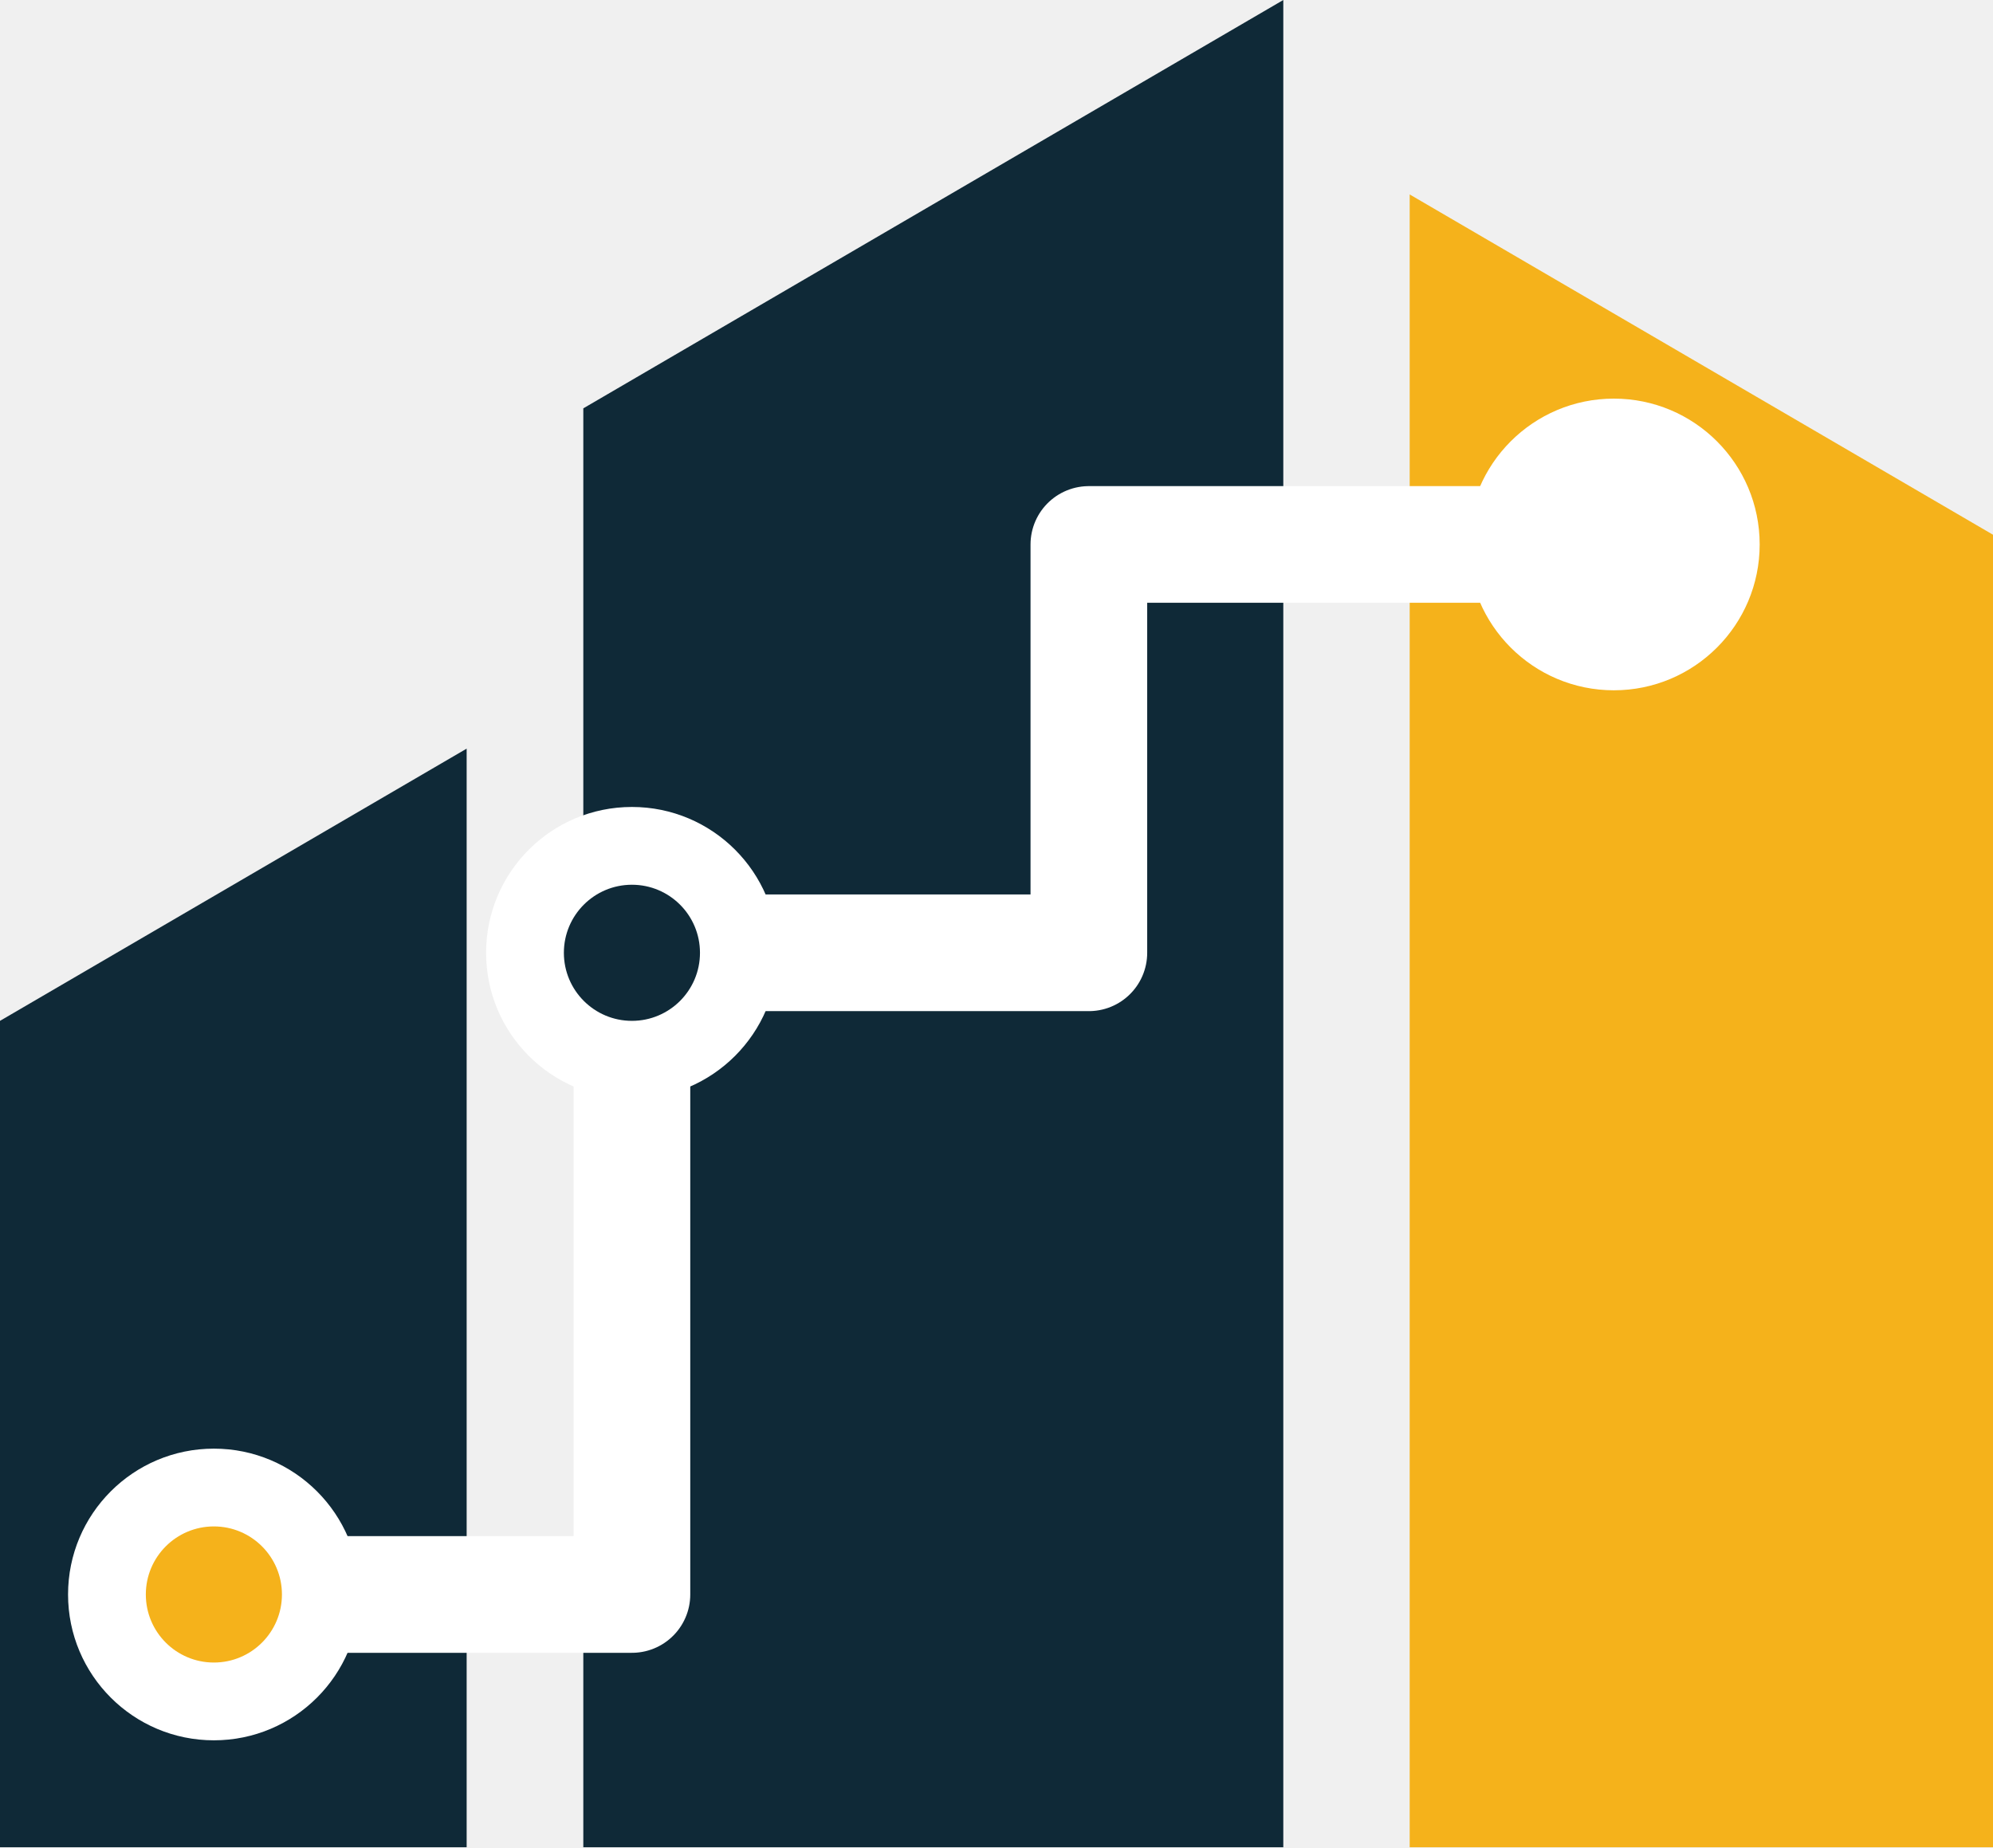
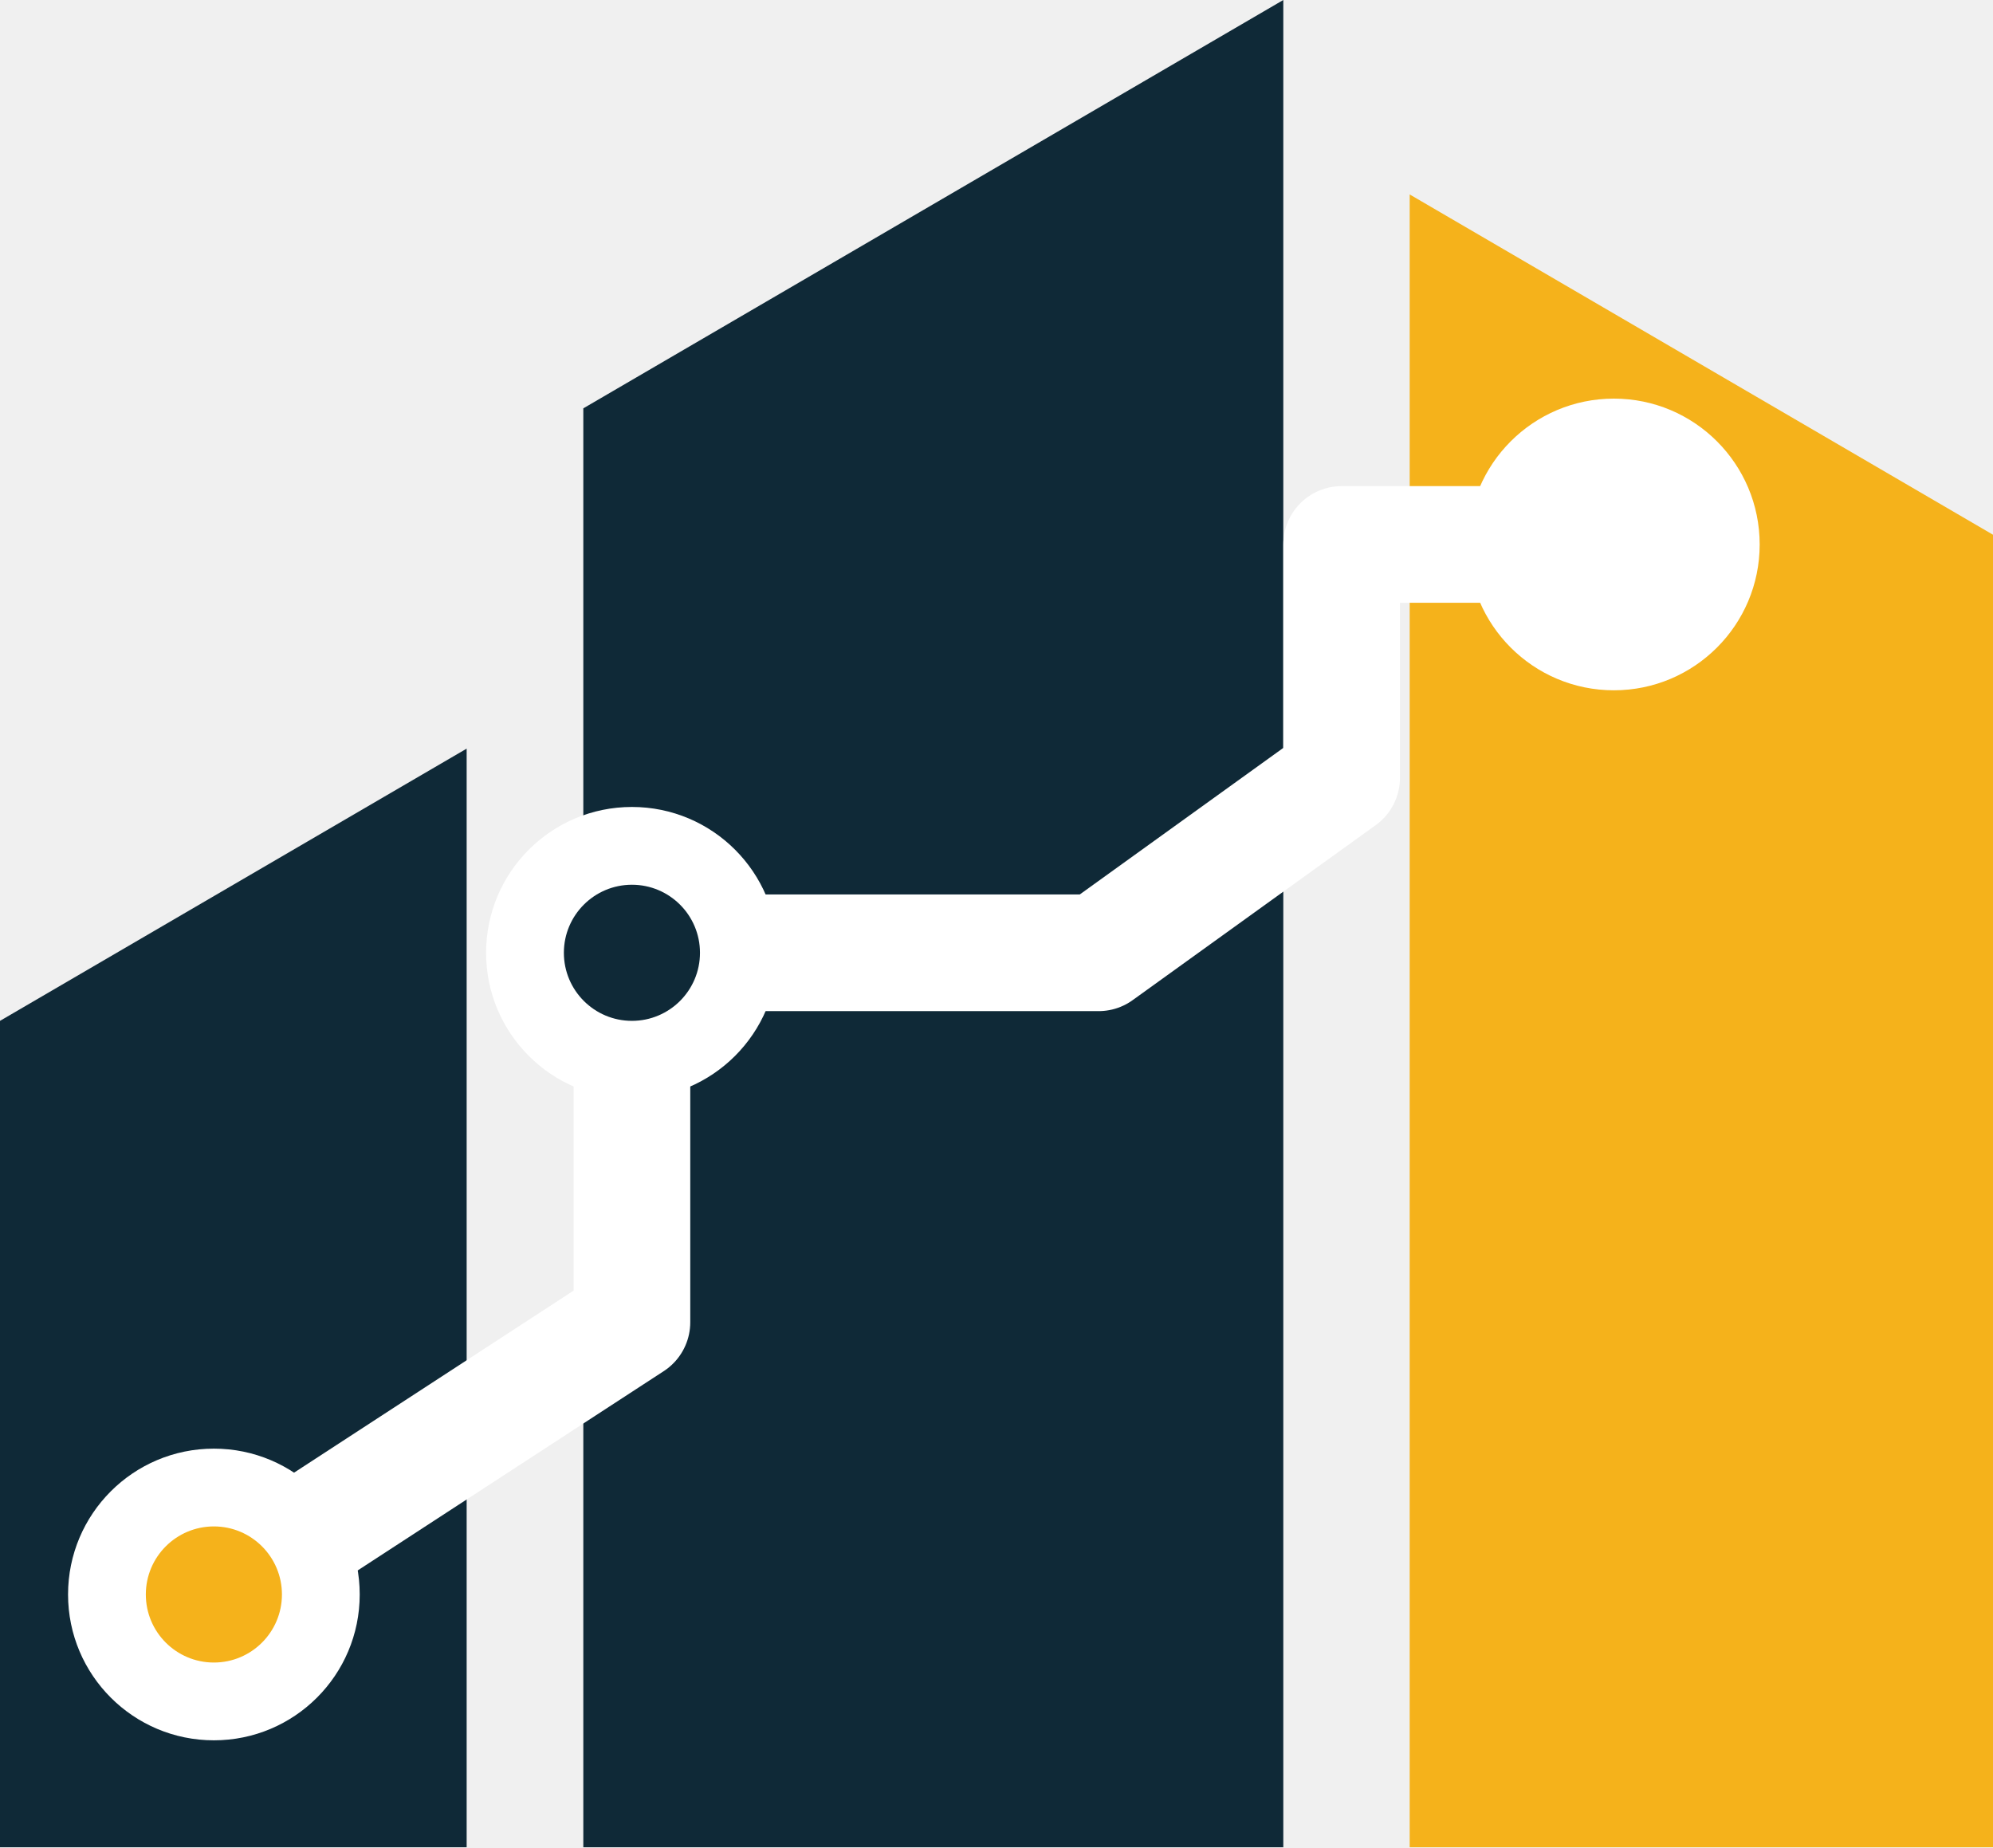
<svg xmlns="http://www.w3.org/2000/svg" width="205" height="190" viewBox="0 0 205 190">
  <g id="circuit-building-mark">
    <path fill="#0F2937" d="M0 105 48 77v113H0ZM60 42 132 0v190H60Z" />
    <path fill="#F5B21B" d="M145 20 205 55v135h-60Z" />
-     <path d="M22 164h43V98h47V56h54" fill="none" stroke="#fff" stroke-width="12" stroke-linecap="square" stroke-linejoin="round" />
+     <path d="M22 164 65 136V98h48l25-18V56h28" fill="none" stroke="#fff" stroke-width="12" stroke-linecap="round" stroke-linejoin="round" />
    <circle cx="22" cy="164" r="15" fill="#fff" />
    <circle cx="22" cy="164" r="7" fill="#F5B21B" />
    <circle cx="65" cy="98" r="15" fill="#fff" />
    <circle cx="65" cy="98" r="7" fill="#0F2937" />
    <circle cx="166" cy="56" r="15" fill="#fff" />
  </g>
</svg>
